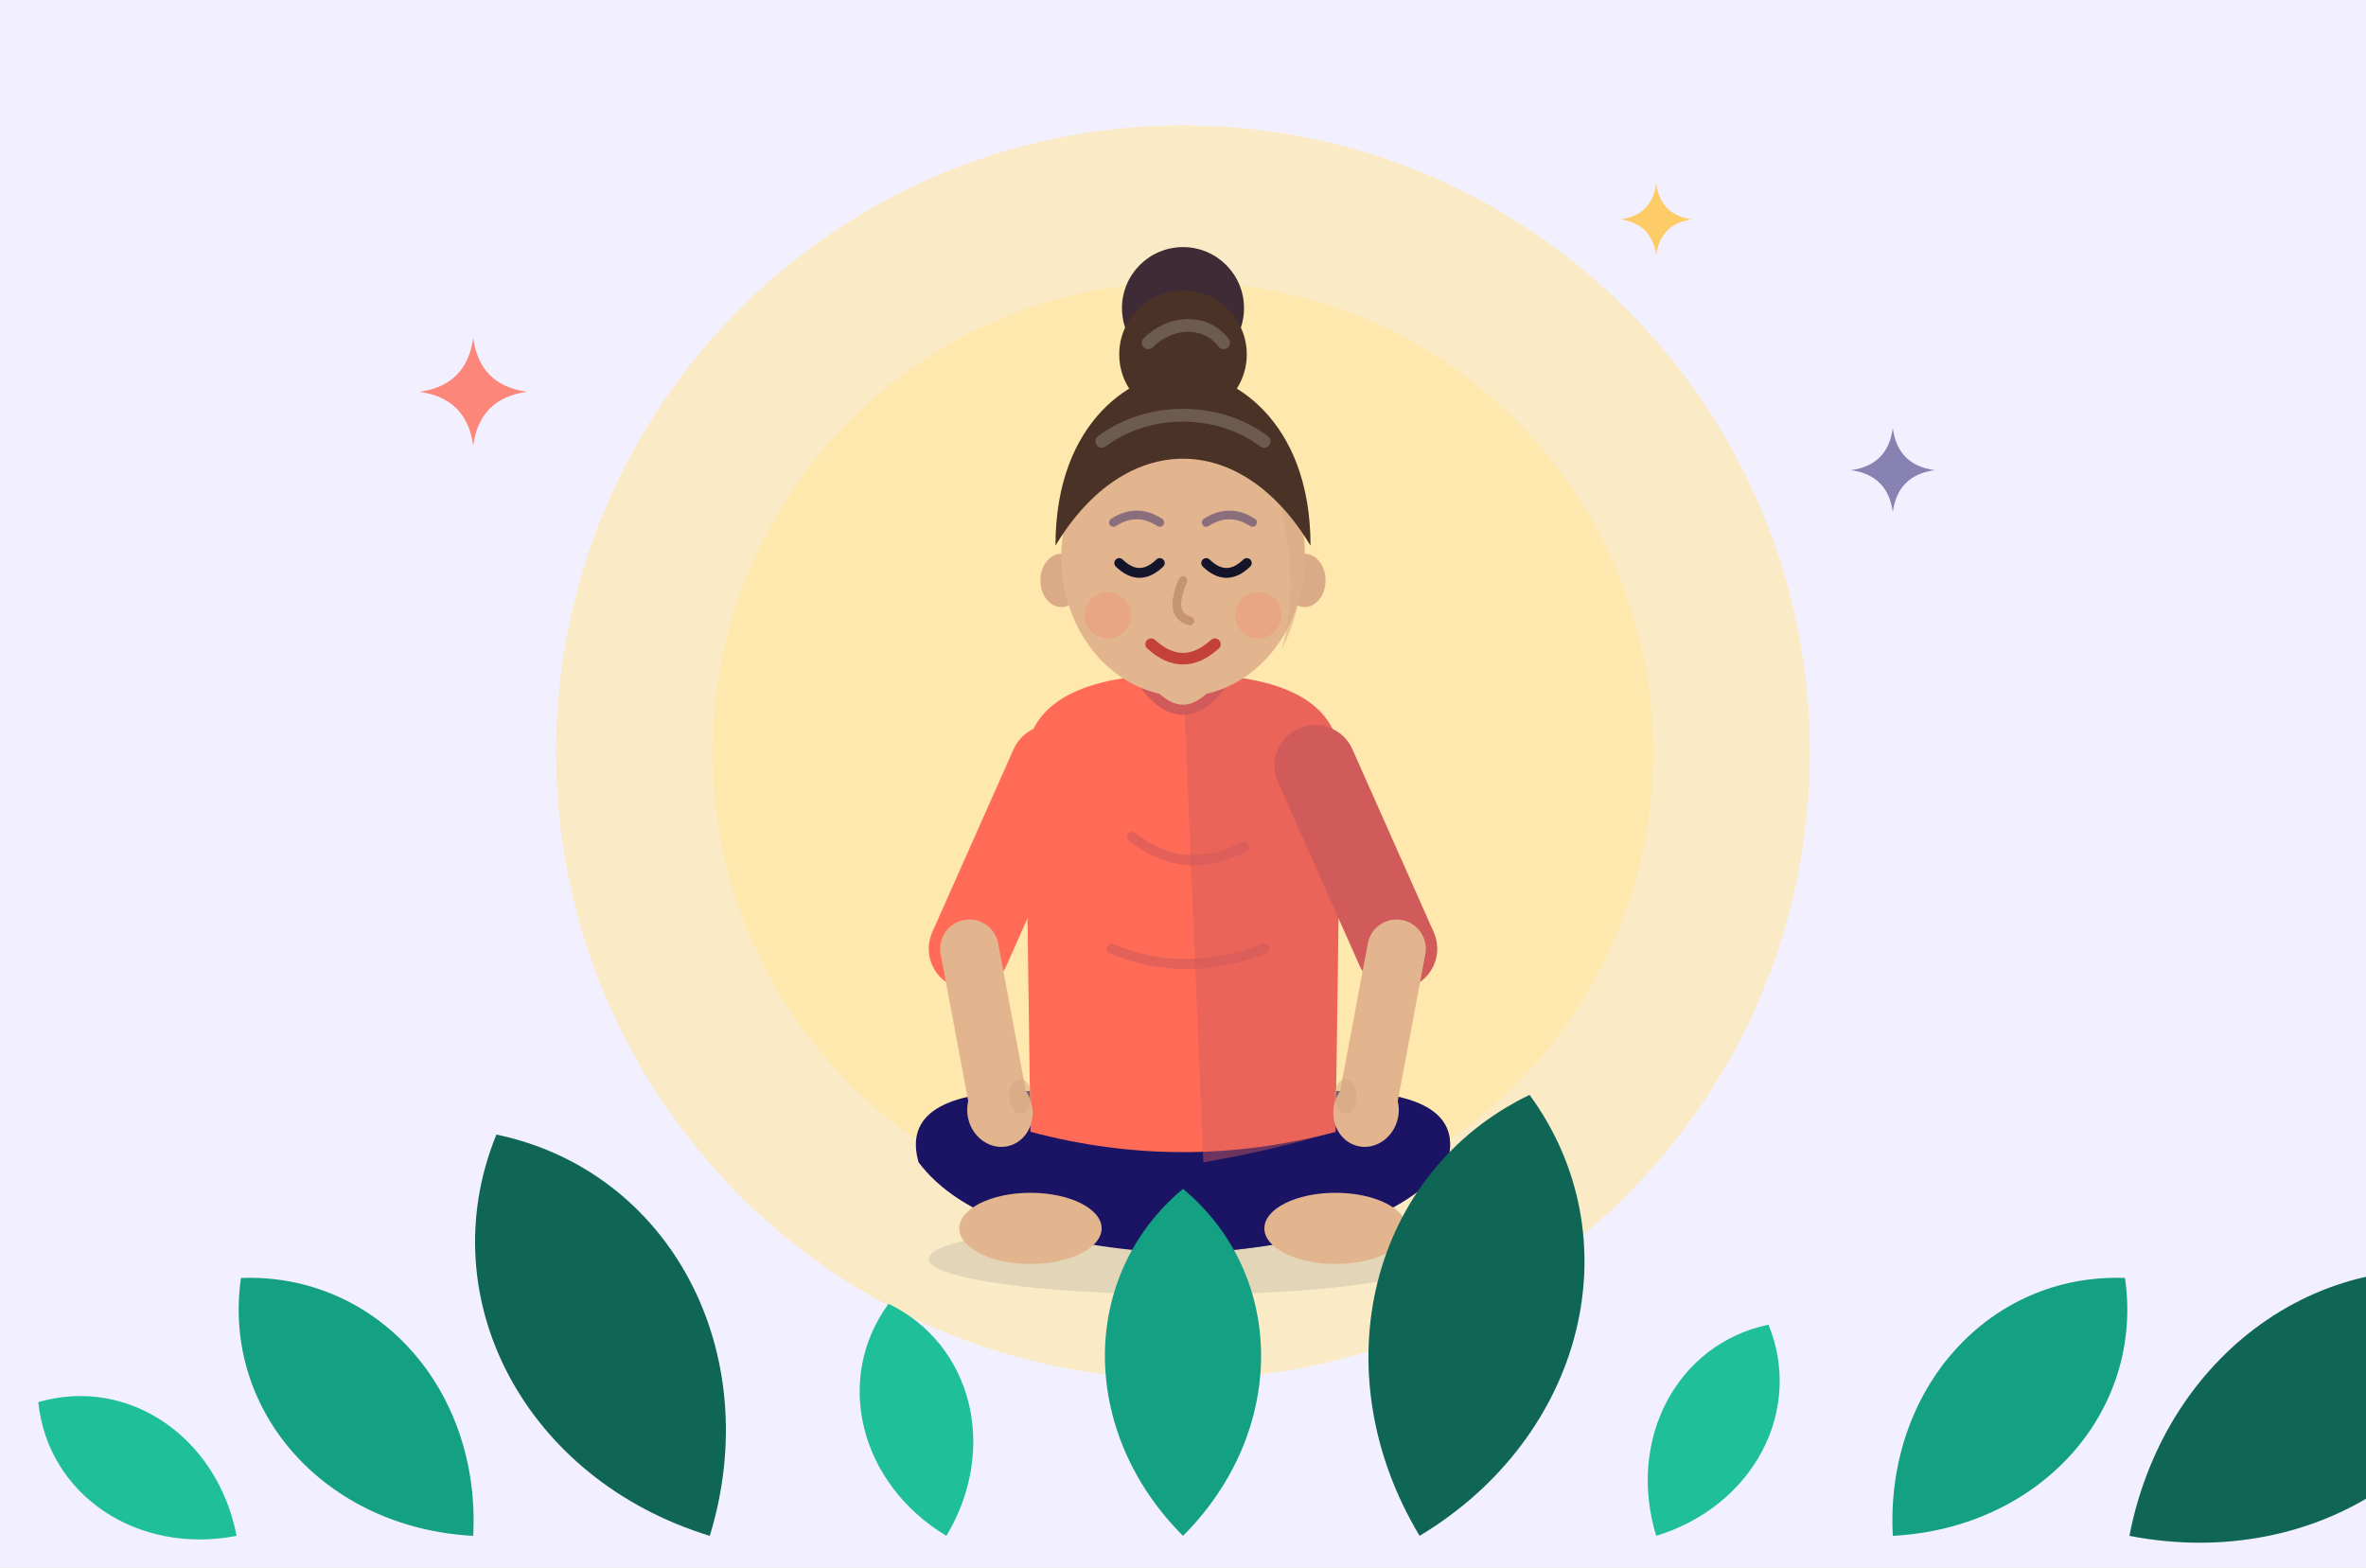
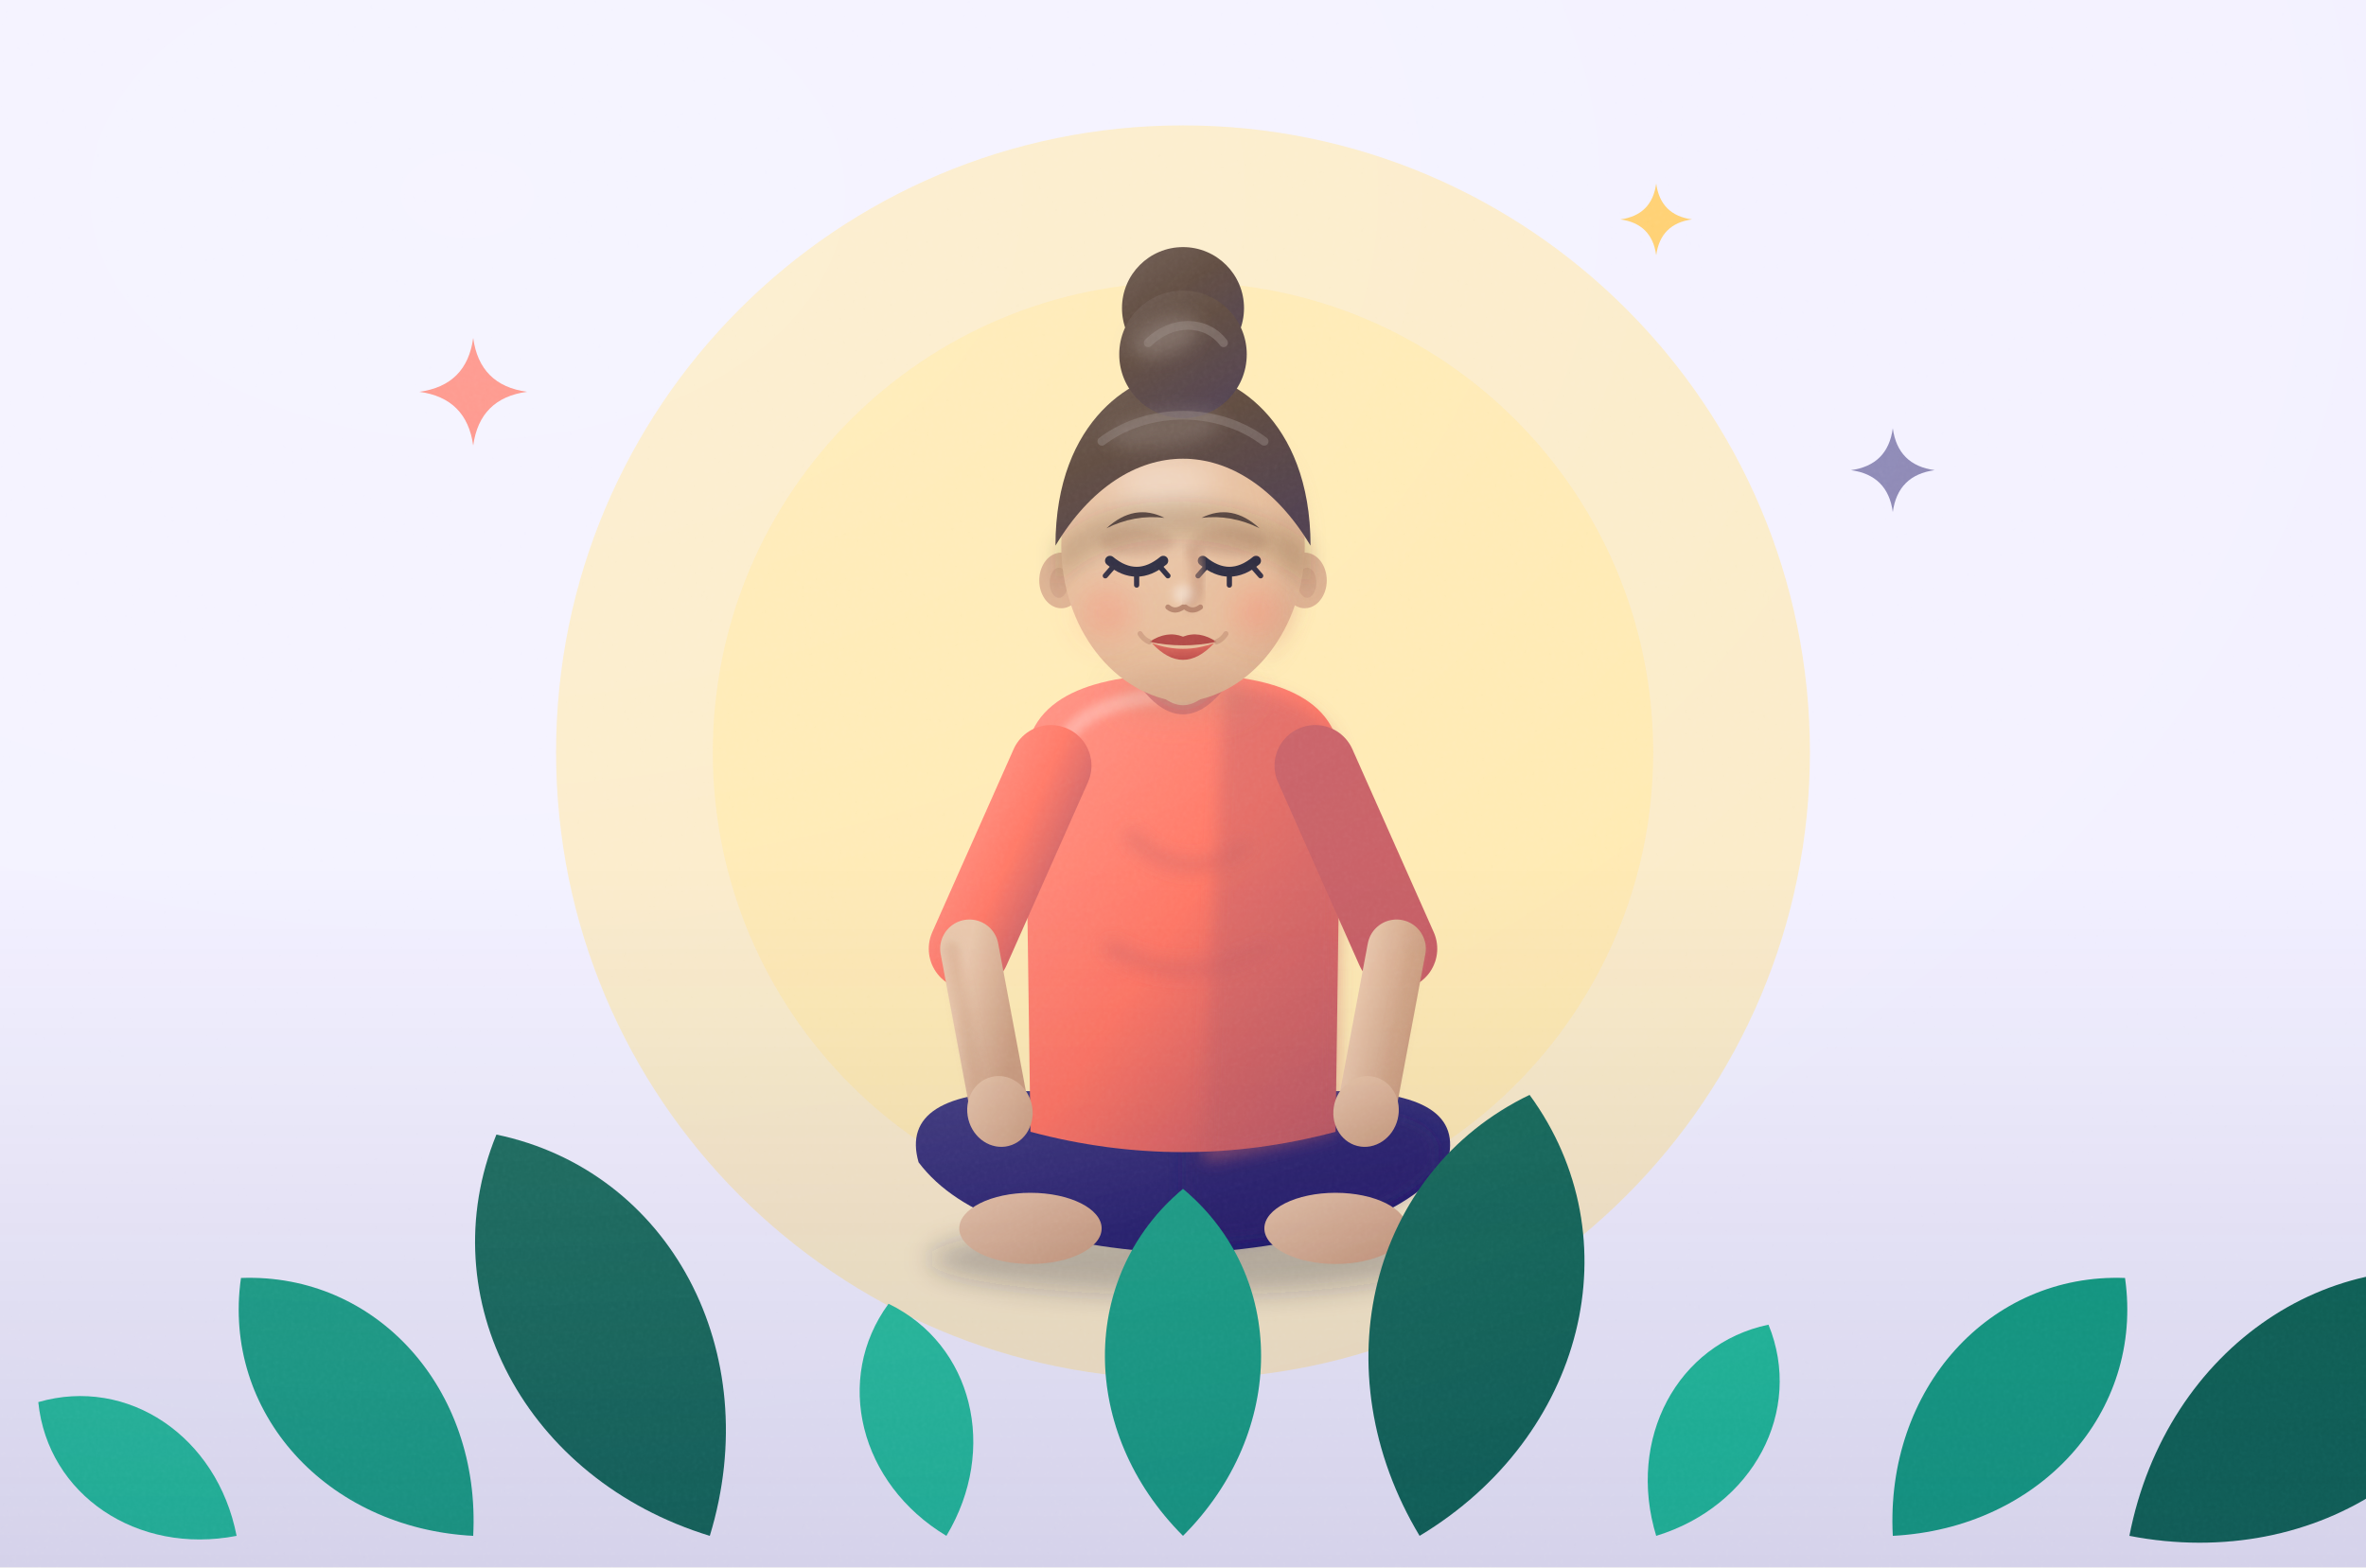
<svg xmlns="http://www.w3.org/2000/svg" viewBox="0 0 634 420" width="634" height="420" preserveAspectRatio="xMidYMid slice">
+   <defs>
+     <filter id="b1" x="-60%" y="-60%" width="220%" height="220%">
+       <feGaussianBlur stdDeviation="0.8" />
+     </filter>
+     <filter id="b2" x="-60%" y="-60%" width="220%" height="220%">
+       <feGaussianBlur stdDeviation="1.6" />
+     </filter>
+     <filter id="b3" x="-60%" y="-60%" width="220%" height="220%">
+       <feGaussianBlur stdDeviation="2.6" />
+     </filter>
+     <filter id="b5" x="-60%" y="-60%" width="220%" height="220%">
+       <feGaussianBlur stdDeviation="4.5" />
+     </filter>
+     <filter id="b8" x="-60%" y="-60%" width="220%" height="220%">
+       <feGaussianBlur stdDeviation="8" />
+     </filter>
+     <radialGradient id="pgl" cx="0.2" cy="0.12" r="0.95">
+       <stop offset="0" stop-color="#ffffff" stop-opacity="0.2" />
+       <stop offset="1" stop-color="#ffffff" stop-opacity="0" />
+     </radialGradient>
+     <linearGradient id="pvg" x1="0" y1="0.55" x2="0" y2="1">
+       <stop offset="0" stop-color="#1b1464" stop-opacity="0" />
+       <stop offset="1" stop-color="#1b1464" stop-opacity="0.14" />
+     </linearGradient>
+     <filter id="pgr" x="0" y="0" width="100%" height="100%">
+       <feTurbulence type="fractalNoise" baseFrequency="0.9" numOctaves="2" seed="7" />
+       <feColorMatrix type="saturate" values="0" />
+     </filter>
+   </defs>
  <rect x="0" y="0" width="634" height="420" rx="0" fill="#f2f0ff" />
  <circle cx="317" cy="201.6" r="168" fill="#ffe7a8" opacity="0.65" />
  <circle cx="317" cy="201.6" r="126" fill="#ffe7a8" opacity="0.8" />
  <g transform="translate(317 128.9) scale(1.362595 1.362595)">
-     <ellipse cx="0" cy="153" rx="50" ry="7" fill="#14142b" opacity="0.1" />
-     <circle cx="0" cy="-34" r="12" fill="#3e2b36" />
-     <path d="M-52 134Q-56 120-30 120H30Q56 120 52 134Q40 150 0 152Q-40 150-52 134Z" fill="#1b1464" />
-     <path d="M0 120H30Q56 120 52 134Q40 150 0 152Z" fill="#1b1464" opacity="0.5" />
-     <ellipse cx="-30" cy="147" rx="14" ry="7" fill="#e3b58f" />
-     <ellipse cx="30" cy="147" rx="14" ry="7" fill="#e3b58f" />
-     <path d="M-7 26h14v16Q0 48 -7 42Z" fill="#e3b58f" />
-     <path d="M-7 36Q0 44 7 36V42Q0 48 -7 42Z" fill="#d4a481" opacity="0.6" />
-     <path d="M-31 56C-31 42-17 38 0 38S31 42 31 56L30 128Q0 136 -30 128Z" fill="#ff6b57" />
-     <path d="M0 38C17 38 31 42 31 56L30 128Q16 132 4 134Z" fill="#d15a5a" opacity="0.45" />
-     <path d="M-10 70Q0 78 12 72M-14 92Q0 98 16 92" stroke="#d15a5a" stroke-width="2" fill="none" stroke-linecap="round" opacity="0.6" />
-     <path d="M-9 38Q0 52 9 38" fill="#e3b58f" />
-     <path d="M-9 38Q0 52 9 38" stroke="#d15a5a" stroke-width="2" fill="none" />
-     <path d="M-26 56L-42 92" stroke="#ff6b57" stroke-width="16" stroke-linecap="round" fill="none" />
-     <path d="M-42 92L-36 124" stroke="#e3b58f" stroke-width="11.5" stroke-linecap="round" fill="none" />
-     <path d="M-42 92L-39 108" stroke="#ff6b57" stroke-width="15" stroke-linecap="round" fill="none" opacity="0" />
-     <ellipse cx="-36" cy="124" rx="6.4" ry="7" fill="#e3b58f" transform="rotate(-14 -36 124)" />
-     <ellipse cx="-32" cy="121" rx="2.2" ry="3.4" fill="#d4a481" opacity="0.5" />
-     <path d="M26 56L42 92" stroke="#d15a5a" stroke-width="16" stroke-linecap="round" fill="none" />
-     <path d="M42 92L36 124" stroke="#e3b58f" stroke-width="11.5" stroke-linecap="round" fill="none" />
-     <path d="M42 92L39 108" stroke="#d15a5a" stroke-width="15" stroke-linecap="round" fill="none" opacity="0" />
-     <ellipse cx="36" cy="124" rx="6.4" ry="7" fill="#e3b58f" transform="rotate(14 36 124)" />
-     <ellipse cx="32" cy="121" rx="2.2" ry="3.4" fill="#d4a481" opacity="0.5" />
+     <defs>
+       <linearGradient id="t87" x1="0" y1="0" x2="1" y2="1">
+         <stop offset="0" stop-color="#ff8979" />
+         <stop offset="0.5" stop-color="#ff6b57" />
+         <stop offset="1" stop-color="#b14d5b" />
+       </linearGradient>
+       <linearGradient id="b88" x1="0" y1="0" x2="0.6" y2="1">
+         <stop offset="0" stop-color="#363077" />
+         <stop offset="1" stop-color="#1b1464" />
+       </linearGradient>
+       <linearGradient id="k89" x1="0" y1="0" x2="1" y2="1">
+         <stop offset="0" stop-color="#e9c4a5" />
+         <stop offset="1" stop-color="#c99776" />
+       </linearGradient>
+       <linearGradient id="d90" x1="0" y1="0" x2="0.5" y2="1">
+         <stop offset="0" stop-color="#ff8170" />
+         <stop offset="1" stop-color="#a84a5c" />
+       </linearGradient>
+     </defs>
+     <g filter="url(#b3)">
+       <ellipse cx="0" cy="153" rx="50" ry="7" fill="#14142b" opacity="0.28" />
+     </g>
+     <defs>
+       <linearGradient id="h82" x1="0" y1="0" x2="0.6" y2="1">
+         <stop offset="0" stop-color="#5c473c" />
+         <stop offset="0.45" stop-color="#4a3326" />
+         <stop offset="1" stop-color="#3c2a39" />
+       </linearGradient>
+       <linearGradient id="hl83" x1="0" y1="0" x2="0" y2="1">
+         <stop offset="0" stop-color="#4a3326" />
+         <stop offset="1" stop-color="#332445" />
+       </linearGradient>
+     </defs>
+     <circle cx="0" cy="-34" r="12" fill="url(#h82)" />
+     <path d="M-52 134Q-56 120-30 120H30Q56 120 52 134Q40 150 0 152Q-40 150-52 134Z" fill="url(#b88)" />
+     <g filter="url(#b2)">
+       <path d="M0 124H30Q52 124 50 134Q40 148 0 150Z" fill="#1b1464" opacity="0.5" />
+     </g>
+     <ellipse cx="-30" cy="147" rx="14" ry="7" fill="url(#k89)" />
+     <ellipse cx="30" cy="147" rx="14" ry="7" fill="url(#k89)" />
+     <path d="M-7 26h14v16Q0 48 -7 42Z" fill="url(#k89)" />
+     <g filter="url(#b1)">
+       <path d="M-7 34Q0 46 7 34V44Q0 50 -7 44Z" fill="#ce9d7b" opacity="0.55" />
+     </g>
+     <path d="M-31 56C-31 42-17 38 0 38S31 42 31 56L30 128Q0 136 -30 128Z" fill="url(#t87)" />
+     <g filter="url(#b2)">
+       <path d="M8 40C26 42 31 50 31 56L30 128Q16 132 4 134Z" fill="#c4545a" opacity="0.5" />
+       <path d="M-10 70Q0 80 12 72M-14 92Q0 100 16 92" stroke="#c4545a" stroke-width="3" fill="none" stroke-linecap="round" opacity="0.4" />
+     </g>
+     <g filter="url(#b1)">
+       <path d="M-24 52C-20 44-8 42 0 42" stroke="#ffbcb3" stroke-width="3" fill="none" opacity="0.6" />
+     </g>
+     <path d="M-9 38Q0 52 9 38" fill="url(#k89)" />
+     <path d="M-9 38Q0 52 9 38" stroke="#c4545a" stroke-width="1.8" fill="none" opacity="0.8" />
+     <path d="M-26 56L-42 92" stroke="url(#t87)" stroke-width="16" stroke-linecap="round" fill="none" />
+     <path d="M-42 92L-36 124" stroke="url(#k89)" stroke-width="11.5" stroke-linecap="round" fill="none" />
+     <g filter="url(#b1)">
+       <path d="M-42 92L-36 124" stroke="#ce9d7b" stroke-width="3" stroke-linecap="round" fill="none" opacity="0.4" transform="translate(-3.5 0)" />
+     </g>
+     <ellipse cx="-36" cy="124" rx="6.4" ry="7" fill="url(#k89)" transform="rotate(-14 -36 124)" />
+     <path d="M26 56L42 92" stroke="#c4545a" stroke-width="16" stroke-linecap="round" fill="none" />
+     <path d="M42 92L36 124" stroke="url(#k89)" stroke-width="11.5" stroke-linecap="round" fill="none" />
+     <g filter="url(#b1)">
+       <path d="M42 92L36 124" stroke="#ce9d7b" stroke-width="3" stroke-linecap="round" fill="none" opacity="0.4" transform="translate(3.5 0)" />
+     </g>
+     <ellipse cx="36" cy="124" rx="6.4" ry="7" fill="url(#k89)" transform="rotate(14 36 124)" />
    <g transform="translate(0 15) scale(1.14)">
-       <ellipse cx="-21" cy="4" rx="3.6" ry="4.6" fill="#dbab87" />
-       <ellipse cx="21" cy="4" rx="3.6" ry="4.6" fill="#dbab87" />
-       <ellipse cx="0" cy="0" rx="21" ry="24" fill="#e3b58f" />
-       <path d="M10-22C22-18 24 2 17 16C20 6 19-12 10-22Z" fill="#d9a985" opacity="0.55" />
-       <path d="M-12-6q4-2.6 8 0M4-6q4-2.6 8 0" stroke="#755c77" stroke-width="1.5" fill="none" stroke-linecap="round" opacity="0.8" />
-       <path d="M-11 1q3.5 3.4 7 0M4 1q3.5 3.4 7 0" stroke="#14142b" stroke-width="1.7" fill="none" stroke-linecap="round" />
-       <path d="M0 4q-2.6 6 1.2 7" stroke="#c69373" stroke-width="1.5" fill="none" stroke-linecap="round" />
-       <path d="M-5.5 15q5.5 5 11 0" stroke="#c4413a" stroke-width="2" fill="none" stroke-linecap="round" />
-       <circle cx="-13" cy="10" r="4" fill="#ff6b57" opacity="0.2" />
-       <circle cx="13" cy="10" r="4" fill="#ff6b57" opacity="0.2" />
-       <path d="M-22-2C-22-24-8-32 0-32S22-24 22-2C16-12 8-17 0-17S-16-12-22-2Z" fill="#4a3326" />
-       <circle cx="0" cy="-35" r="11" fill="#4a3326" />
-       <path d="M-6-37C-2-41 4-41 7-37" stroke="#7d6c63" stroke-width="2.2" fill="none" stroke-linecap="round" opacity="0.7" />
-       <path d="M-14-20C-6-26 6-26 14-20" stroke="#7d6c63" stroke-width="2.2" fill="none" stroke-linecap="round" opacity="0.7" />
+       <defs>
+         <radialGradient id="s84" cx="0.38" cy="0.3" r="0.85">
+           <stop offset="0" stop-color="#e7c1a1" />
+           <stop offset="0.6" stop-color="#e3b58f" />
+           <stop offset="1" stop-color="#d2a17f" />
+         </radialGradient>
+       </defs>
+       <ellipse cx="-21" cy="4" rx="3.8" ry="4.8" fill="#d9a985" />
+       <ellipse cx="-21.4" cy="4.4" rx="1.6" ry="2.6" fill="#c49071" opacity="0.6" />
+       <ellipse cx="21" cy="4" rx="3.8" ry="4.8" fill="#d9a985" />
+       <ellipse cx="21.4" cy="4.4" rx="1.6" ry="2.6" fill="#c49071" opacity="0.6" />
+       <path d="M-21-2C-21-18-11-24 0-24C11-24 21-18 21-2C21 12 12 24 0 25C-12 24-21 12-21-2Z" fill="url(#s84)" />
+       <g filter="url(#b2)">
+         <path d="M11-22C24-16 24 8 14 19C19 6 18-10 11-22Z" fill="#ce9d7b" opacity="0.38" />
+       </g>
+       <g filter="url(#b3)">
+         <ellipse cx="-3" cy="-13" rx="9" ry="4" fill="#fff" opacity="0.28" />
+         <ellipse cx="0" cy="24" rx="12" ry="3.6" fill="#b98467" opacity="0.3" />
+       </g>
+       <defs>
+         <radialGradient id="i85" cx="0.5" cy="0.5" r="0.5">
+           <stop offset="0" stop-color="#6b4a32" />
+           <stop offset="1" stop-color="#2a1810" />
+         </radialGradient>
+         <linearGradient id="l86" x1="0" y1="0" x2="0" y2="1">
+           <stop offset="0" stop-color="#d9584a" />
+           <stop offset="1" stop-color="#b73a36" />
+         </linearGradient>
+       </defs>
+       <g filter="url(#b1)">
+         <ellipse cx="-8" cy="-2.6" rx="6.4" ry="2.4" fill="#b98467" opacity="0.4" />
+         <ellipse cx="8" cy="-2.6" rx="6.4" ry="2.4" fill="#b98467" opacity="0.4" />
+       </g>
+       <path d="M-13.2-5Q-8.4-9.4-3.2-6.8Q-8.4-7.4-13.2-5Z" fill="#432e2f" />
+       <path d="M3.2-6.8Q8.4-9.4 13.2-5Q8.4-7.4 3.2-6.8Z" fill="#432e2f" />
+       <path d="M-12.6 0.6Q-8 4.4 -3.4 0.6" stroke="#14142b" stroke-width="1.7" fill="none" stroke-linecap="round" />
+       <path d="M-12 1.6l-1.4 1.6M-8 3l0 1.8M-4 1.6l1.4 1.6" stroke="#14142b" stroke-width="0.9" stroke-linecap="round" />
+       <path d="M3.4 0.6Q8 4.4 12.6 0.6" stroke="#14142b" stroke-width="1.7" fill="none" stroke-linecap="round" />
+       <path d="M4 1.6l-1.4 1.6M8 3l0 1.8M12 1.6l1.4 1.6" stroke="#14142b" stroke-width="0.9" stroke-linecap="round" />
+       <g filter="url(#b1)">
+         <path d="M1.8-1Q4 5.5 1 8" stroke="#b98467" stroke-width="2.6" fill="none" stroke-linecap="round" opacity="0.55" />
+       </g>
+       <g filter="url(#b1)">
+         <circle cx="0" cy="6.4" r="1.7" fill="#fff" opacity="0.4" />
+       </g>
+       <path d="M-2.6 8.6q1.2 1 2.6 0M0.4 8.6q1.2 1 2.6 0" stroke="#af785d" stroke-width="0.9" fill="none" stroke-linecap="round" />
+       <path d="M-5.8 14.6Q-2.8 12.6 0 13.7Q2.8 12.6 5.8 14.6Q0 15.8-5.8 14.6Z" fill="#a93430" />
+       <path d="M-5.4 14.8Q0 20.6 5.4 14.8Q0 16.8-5.4 14.8Z" fill="url(#l86)" />
+       <path d="M-5.8 14.6q-1-.4-1.6-1.4M5.8 14.6q1-.4 1.6-1.4" stroke="#b98467" stroke-width="0.9" fill="none" stroke-linecap="round" opacity="0.6" />
+       <g filter="url(#b3)">
+         <circle cx="-13" cy="9.5" r="4.4" fill="#ff6b57" opacity="0.32" />
+         <circle cx="13" cy="9.5" r="4.4" fill="#ff6b57" opacity="0.32" />
+       </g>
+       <g filter="url(#b2)">
+         <path d="M-22-2C-14-12 10-12 22-2L22 5C10-6-14-6-22 5Z" fill="#3a1d14" opacity="0.2" />
+       </g>
+       <path d="M-22-2C-22-24-8-32 0-32S22-24 22-2C16-12 8-17 0-17S-16-12-22-2Z" fill="url(#h82)" />
+       <circle cx="0" cy="-35" r="11" fill="url(#h82)" />
+       <g filter="url(#b2)">
+         <ellipse cx="-3" cy="-38" rx="6" ry="3" fill="#887870" opacity="0.55" transform="rotate(-20 -3 -38)" />
+       </g>
+       <g filter="url(#b2)">
+         <ellipse cx="-3" cy="-22" rx="10" ry="3" fill="#887870" opacity="0.4" transform="rotate(-8 -3 -22)" />
+       </g>
+       <path d="M-6-37C-2-41 4-41 7-37" stroke="#887870" stroke-width="1.5" fill="none" stroke-linecap="round" opacity="0.5" />
+       <path d="M-14-20C-6-26 6-26 14-20" stroke="#887870" stroke-width="1.5" fill="none" stroke-linecap="round" opacity="0.45" />
    </g>
  </g>
  <g transform="translate(63.4 411.6) rotate(-56)">
    <path d="M0 0C19.2 -19.2 19.2 -48.1 0 -64.1C-19.2 -48.1 -19.2 -19.2 0 0Z" fill="#1fbf9a" />
  </g>
  <g transform="translate(126.8 411.6) rotate(-42)">
    <path d="M0 0C27.9 -27.9 27.9 -69.7 0 -93C-27.9 -69.7 -27.9 -27.9 0 0Z" fill="#14a082" />
  </g>
  <g transform="translate(190.2 411.6) rotate(-28)">
    <path d="M0 0C36.5 -36.5 36.5 -91.4 0 -121.8C-36.5 -91.4 -36.5 -36.5 0 0Z" fill="#0f6654" />
  </g>
  <g transform="translate(253.6 411.6) rotate(-14)">
    <path d="M0 0C19.2 -19.2 19.2 -48.1 0 -64.1C-19.2 -48.1 -19.2 -19.2 0 0Z" fill="#1fbf9a" />
  </g>
  <g transform="translate(317 411.6) rotate(0)">
    <path d="M0 0C27.9 -27.9 27.9 -69.7 0 -93C-27.9 -69.7 -27.9 -27.9 0 0Z" fill="#14a082" />
  </g>
  <g transform="translate(380.4 411.6) rotate(14)">
    <path d="M0 0C36.5 -36.5 36.5 -91.4 0 -121.8C-36.5 -91.4 -36.5 -36.5 0 0Z" fill="#0f6654" />
  </g>
  <g transform="translate(443.8 411.6) rotate(28)">
    <path d="M0 0C19.2 -19.2 19.2 -48.1 0 -64.1C-19.2 -48.1 -19.2 -19.2 0 0Z" fill="#1fbf9a" />
  </g>
  <g transform="translate(507.2 411.6) rotate(42)">
    <path d="M0 0C27.9 -27.9 27.9 -69.7 0 -93C-27.9 -69.7 -27.9 -27.9 0 0Z" fill="#14a082" />
  </g>
  <g transform="translate(570.6 411.6) rotate(56)">
    <path d="M0 0C36.5 -36.5 36.5 -91.4 0 -121.8C-36.5 -91.4 -36.5 -36.5 0 0Z" fill="#0f6654" />
  </g>
  <path d="M126.8 90.573Q128.531 103.269 141.227 105Q128.531 106.731 126.8 119.427Q125.069 106.731 112.373 105Q125.069 103.269 126.8 90.573Z" fill="#ff6b57" opacity="0.8" />
  <path d="M507.2 114.779Q508.547 124.653 518.421 126Q508.547 127.347 507.2 137.221Q505.853 127.347 495.979 126Q505.853 124.653 507.2 114.779Z" fill="#1b1464" opacity="0.5" />
  <path d="M443.8 49.182Q444.954 57.646 453.418 58.8Q444.954 59.954 443.8 68.418Q442.646 59.954 434.182 58.8Q442.646 57.646 443.8 49.182Z" fill="#ffc857" opacity="0.9" />
+   <rect width="634" height="420" fill="url(#pgl)" />
+   <rect width="634" height="420" fill="url(#pvg)" />
+   <rect width="634" height="420" filter="url(#pgr)" opacity="0.16" style="mix-blend-mode:soft-light" />
</svg>
